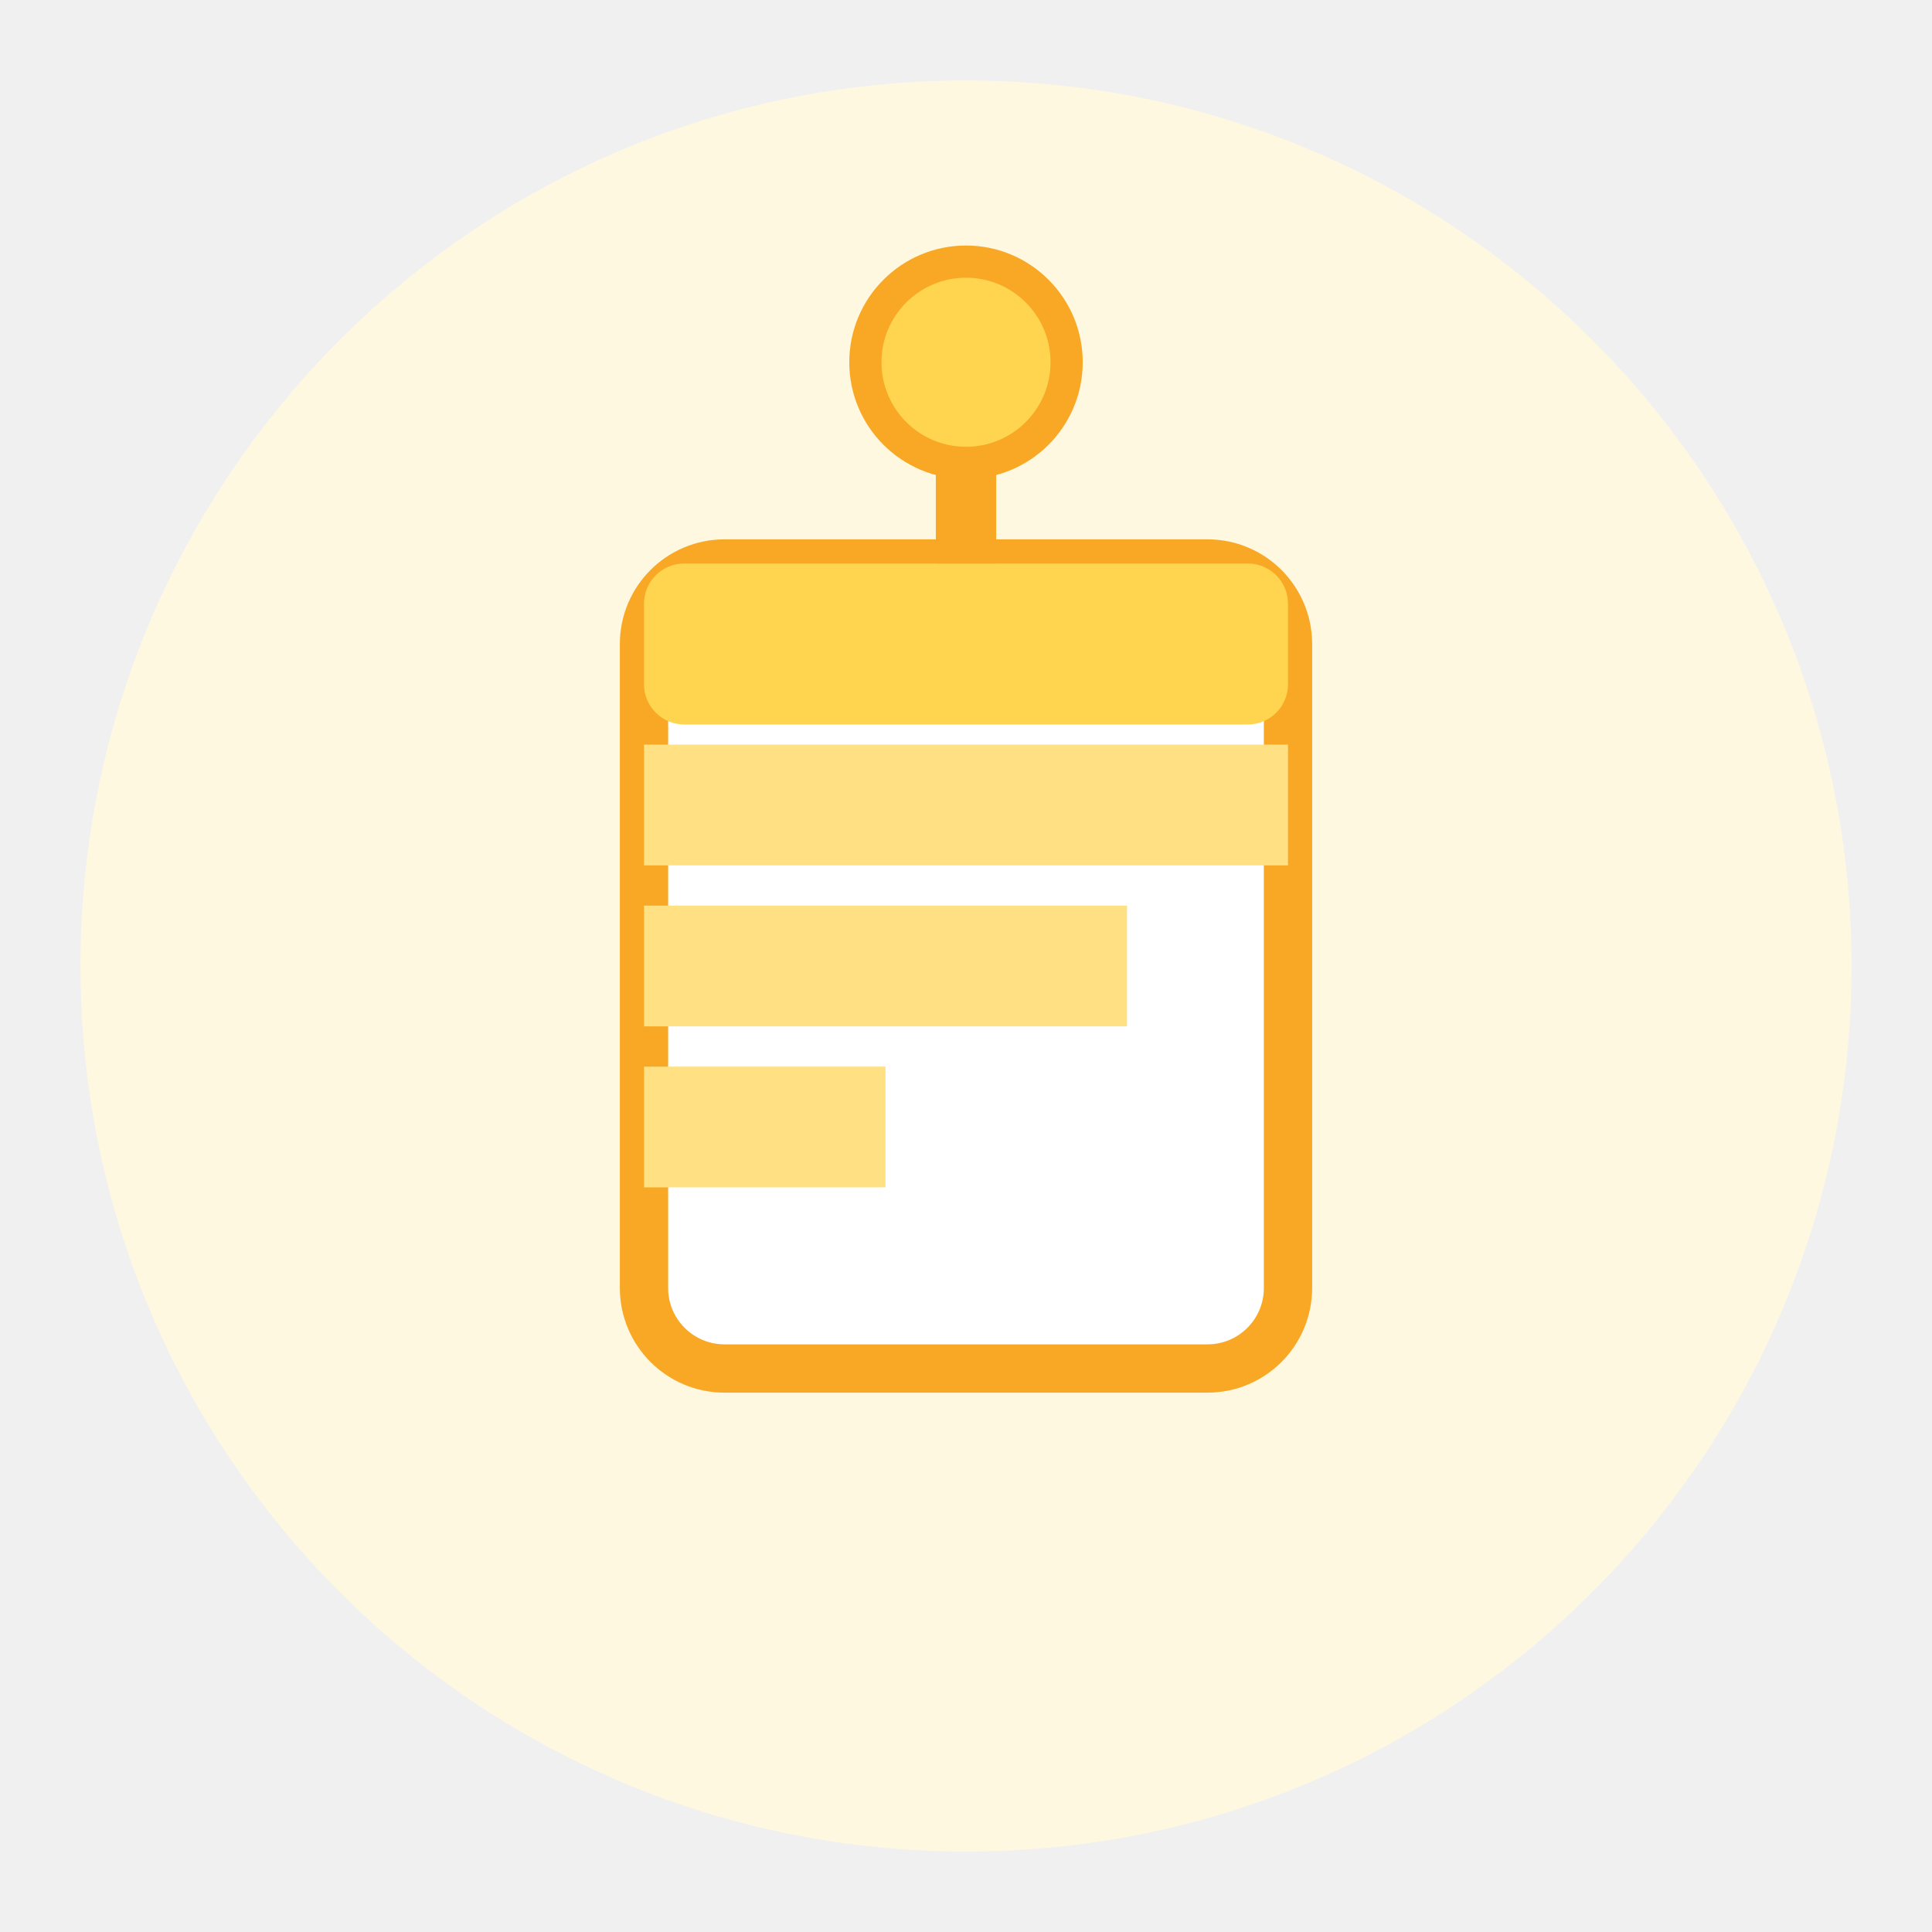
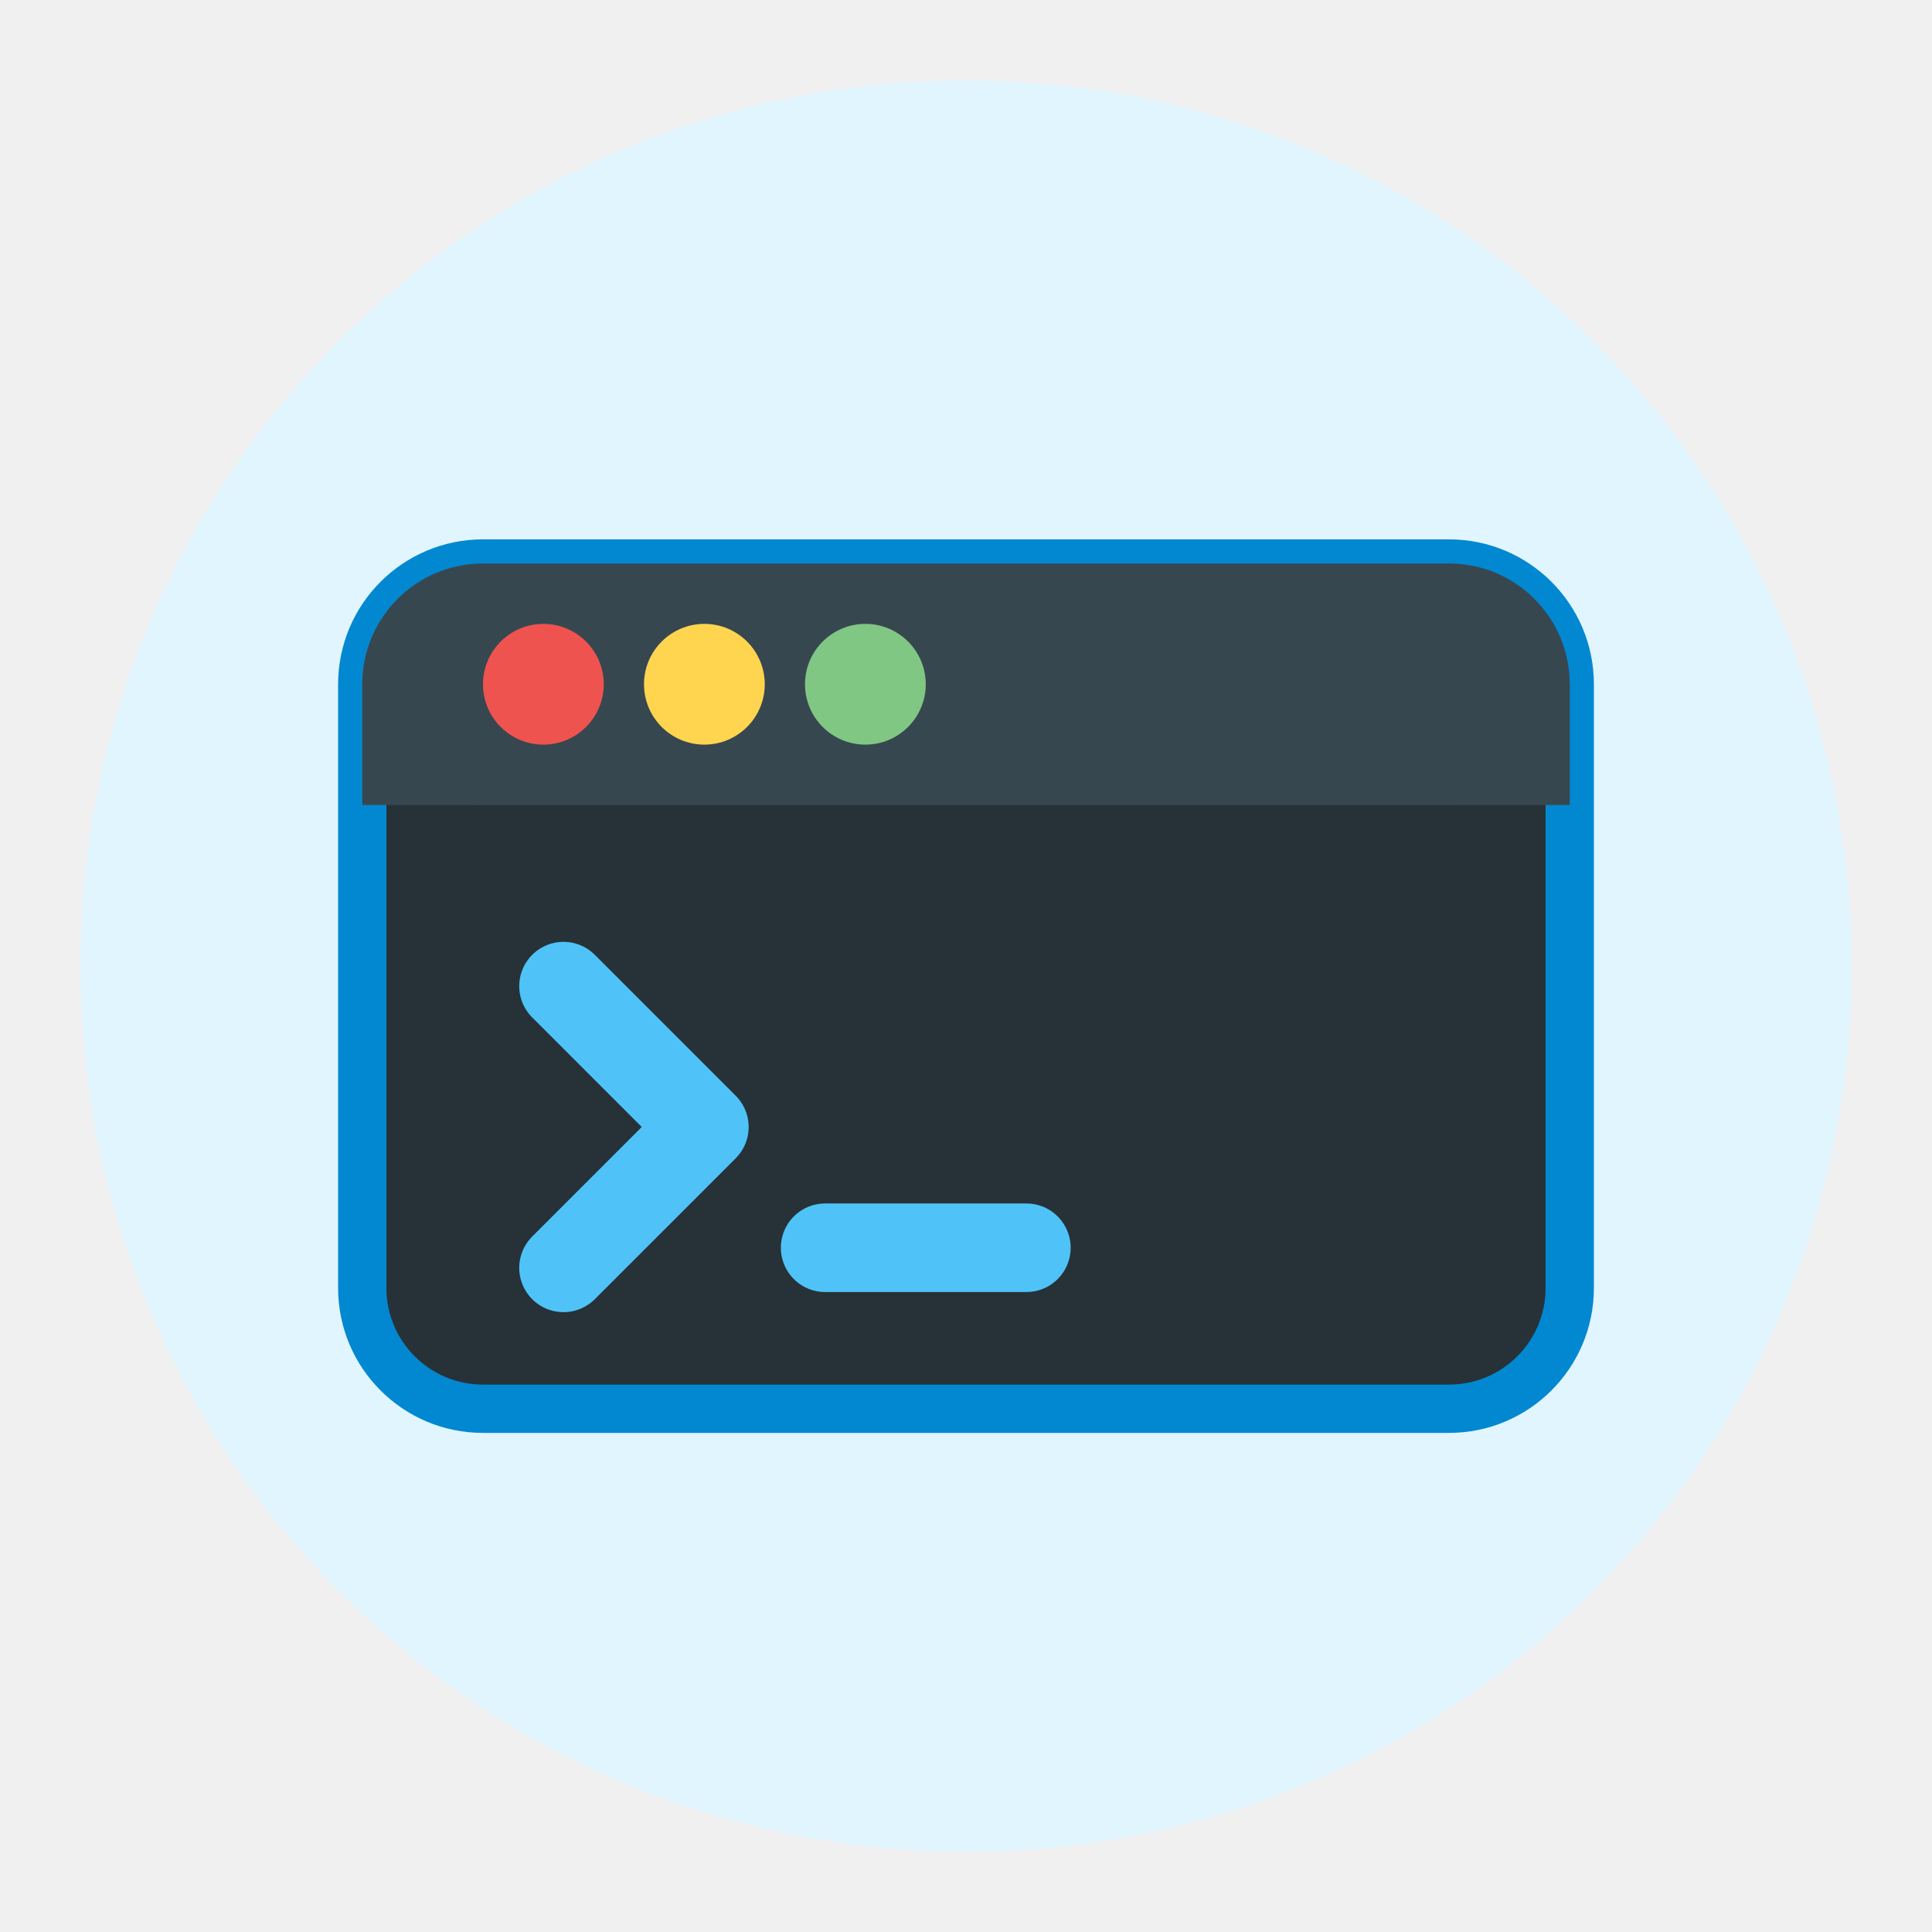
<svg xmlns="http://www.w3.org/2000/svg" width="48" height="48" viewBox="0 0 48 48" fill="none">
-   <circle cx="24" cy="24" r="22" fill="#FFF8E1" />
-   <rect x="16" y="14" width="16" height="20" rx="2" fill="#fff" stroke="#F9A825" stroke-width="1.2" />
-   <path d="M16 20 L32 20" stroke="#FFE082" stroke-width="3" />
-   <path d="M16 24 L28 24" stroke="#FFE082" stroke-width="3" />
-   <path d="M16 28 L22 28" stroke="#FFE082" stroke-width="3" />
-   <rect x="16" y="14" width="16" height="4" rx="1" fill="#FFD54F" />
-   <line x1="24" y1="14" x2="24" y2="10" stroke="#F9A825" stroke-width="1.5" />
-   <circle cx="24" cy="9" r="2.5" fill="#FFD54F" stroke="#F9A825" stroke-width="0.8" />
+   <circle cx="24" cy="24" r="22" fill="#E1F5FE" />
+   <rect x="9" y="14" width="30" height="21" rx="3" fill="#263238" stroke="#0288D1" stroke-width="1.2" />
+   <rect x="9" y="14" width="30" height="6" rx="3" fill="#37474F" />
+   <rect x="9" y="17" width="30" height="3" fill="#37474F" />
+   <circle cx="13.5" cy="17" r="1.5" fill="#EF5350" />
+   <circle cx="17.5" cy="17" r="1.5" fill="#FFD54F" />
+   <circle cx="21.5" cy="17" r="1.5" fill="#81C784" />
+   <polyline points="14,24.5 17.5,28 14,31.5" stroke="#4FC3F7" stroke-width="2.2" stroke-linecap="round" stroke-linejoin="round" />
+   <line x1="20.5" y1="31" x2="25.5" y2="31" stroke="#4FC3F7" stroke-width="2.2" stroke-linecap="round" />
</svg>
